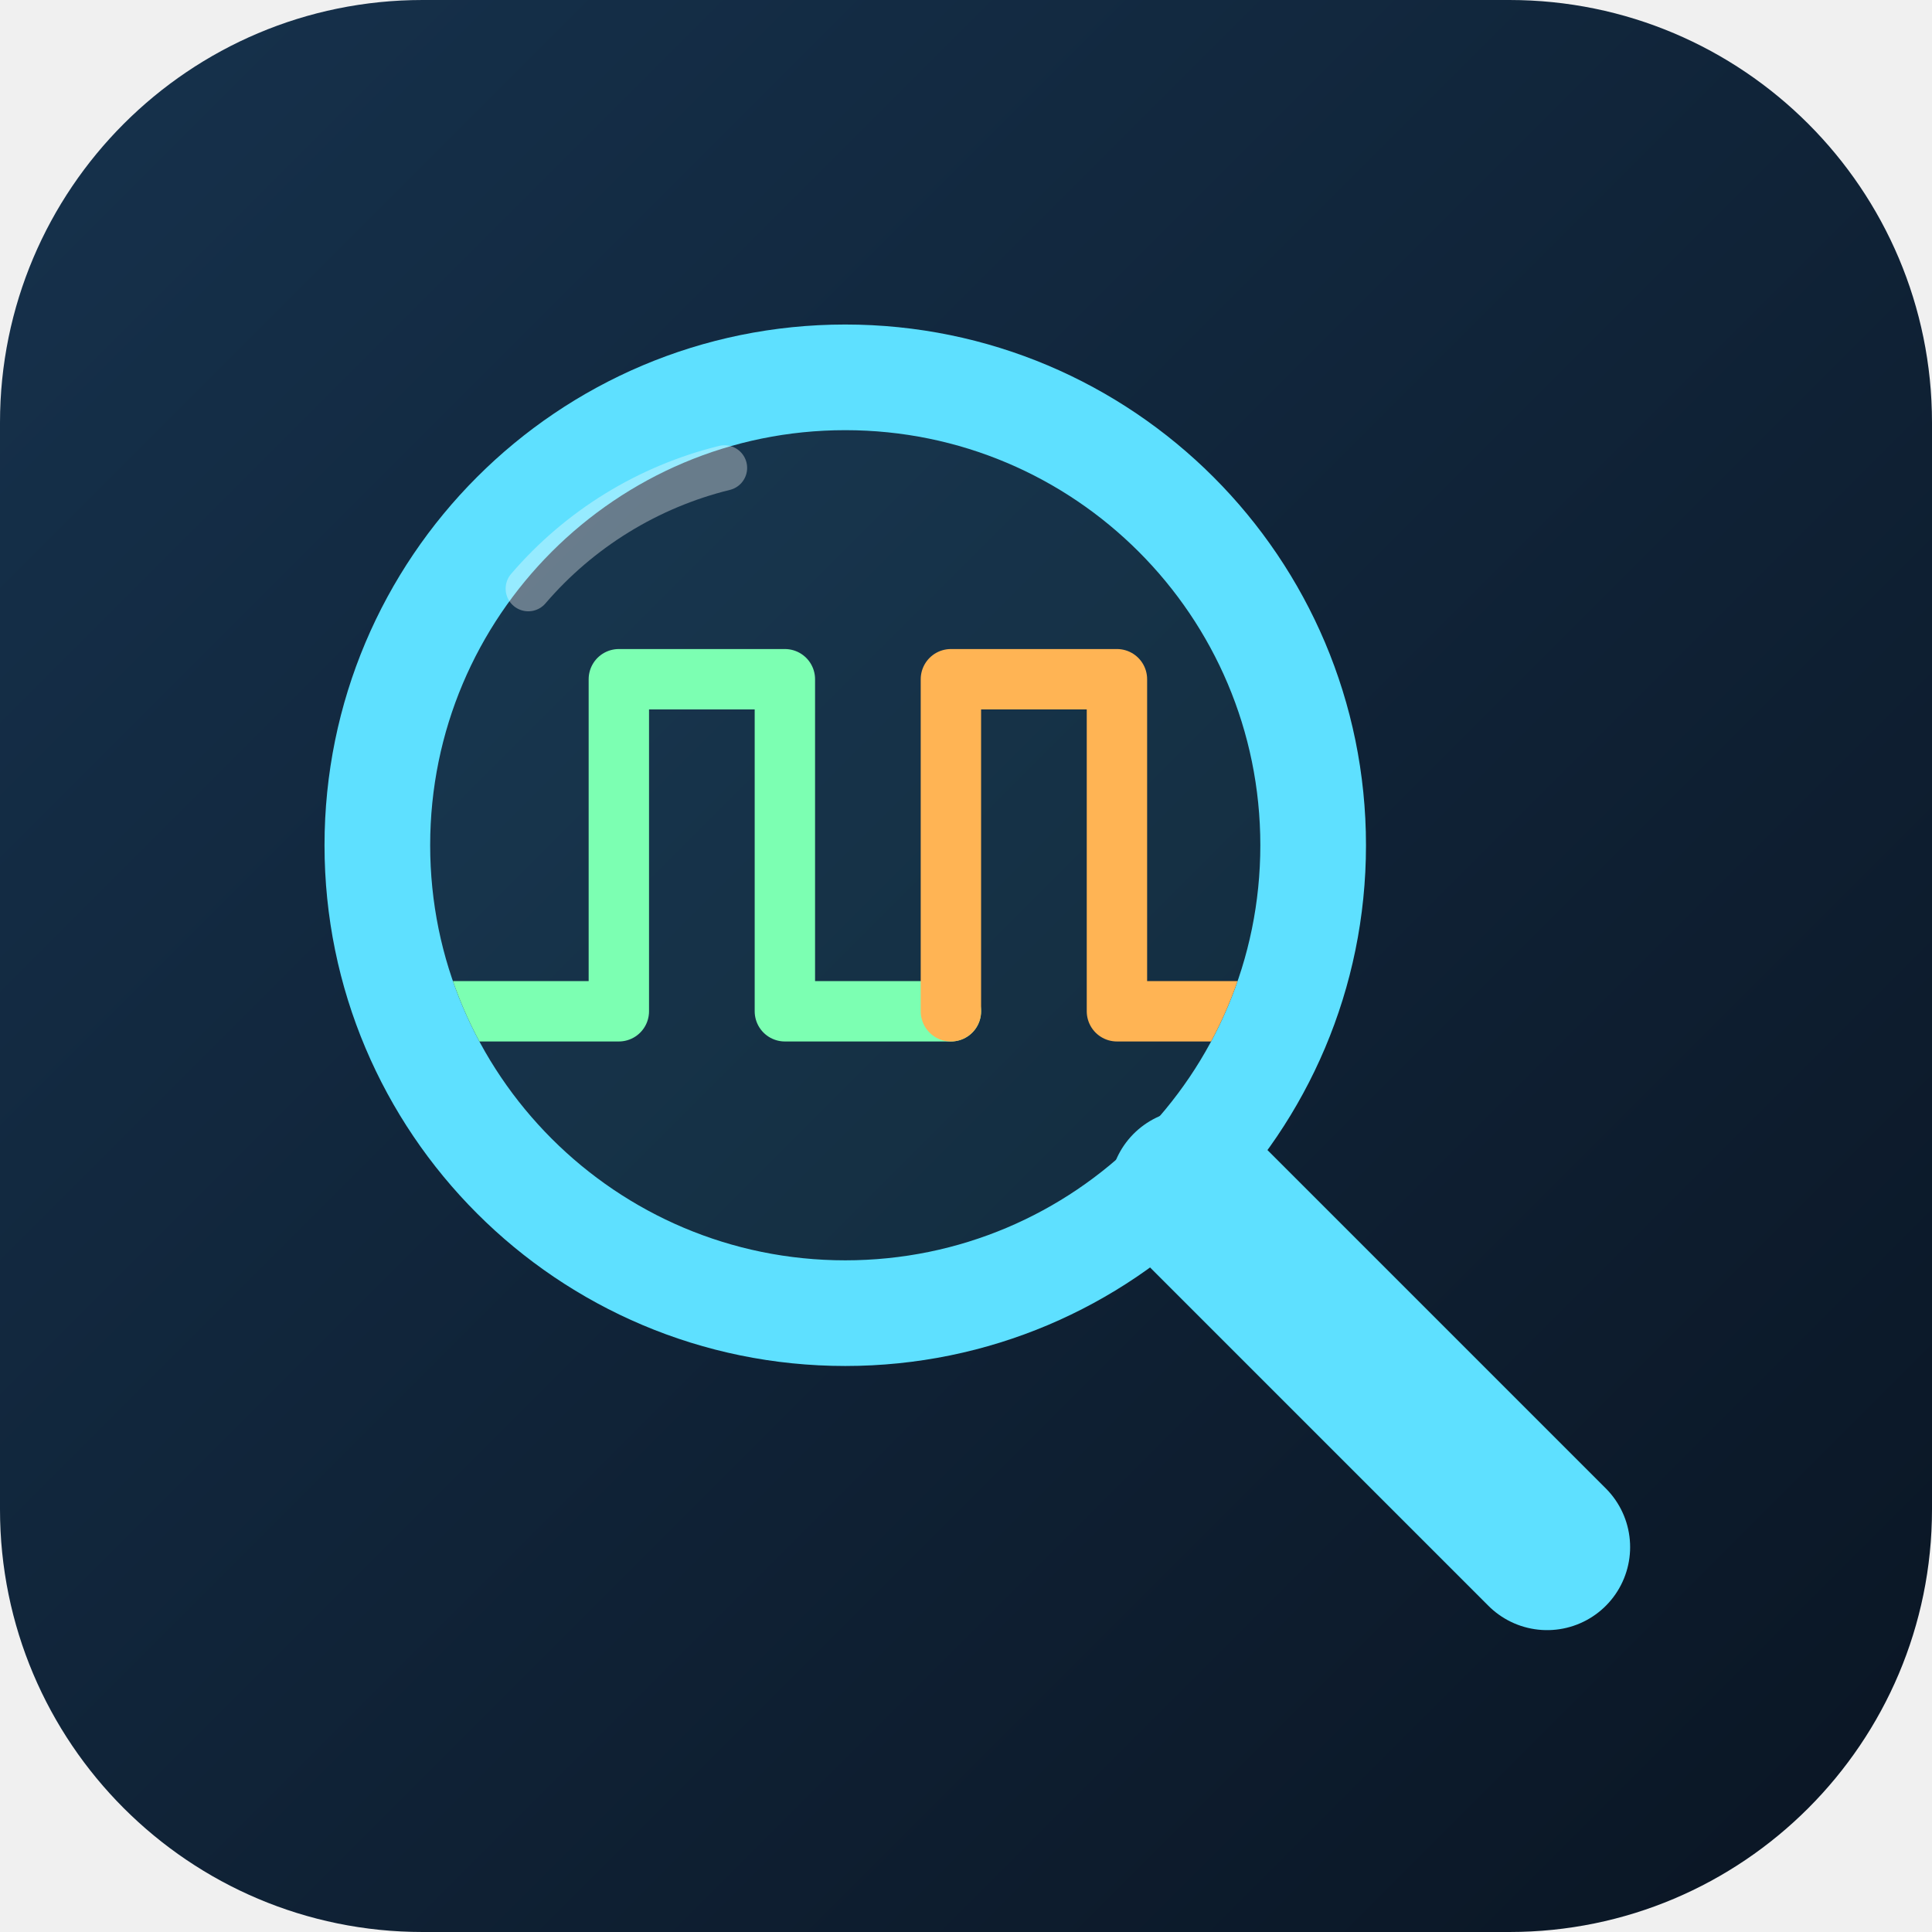
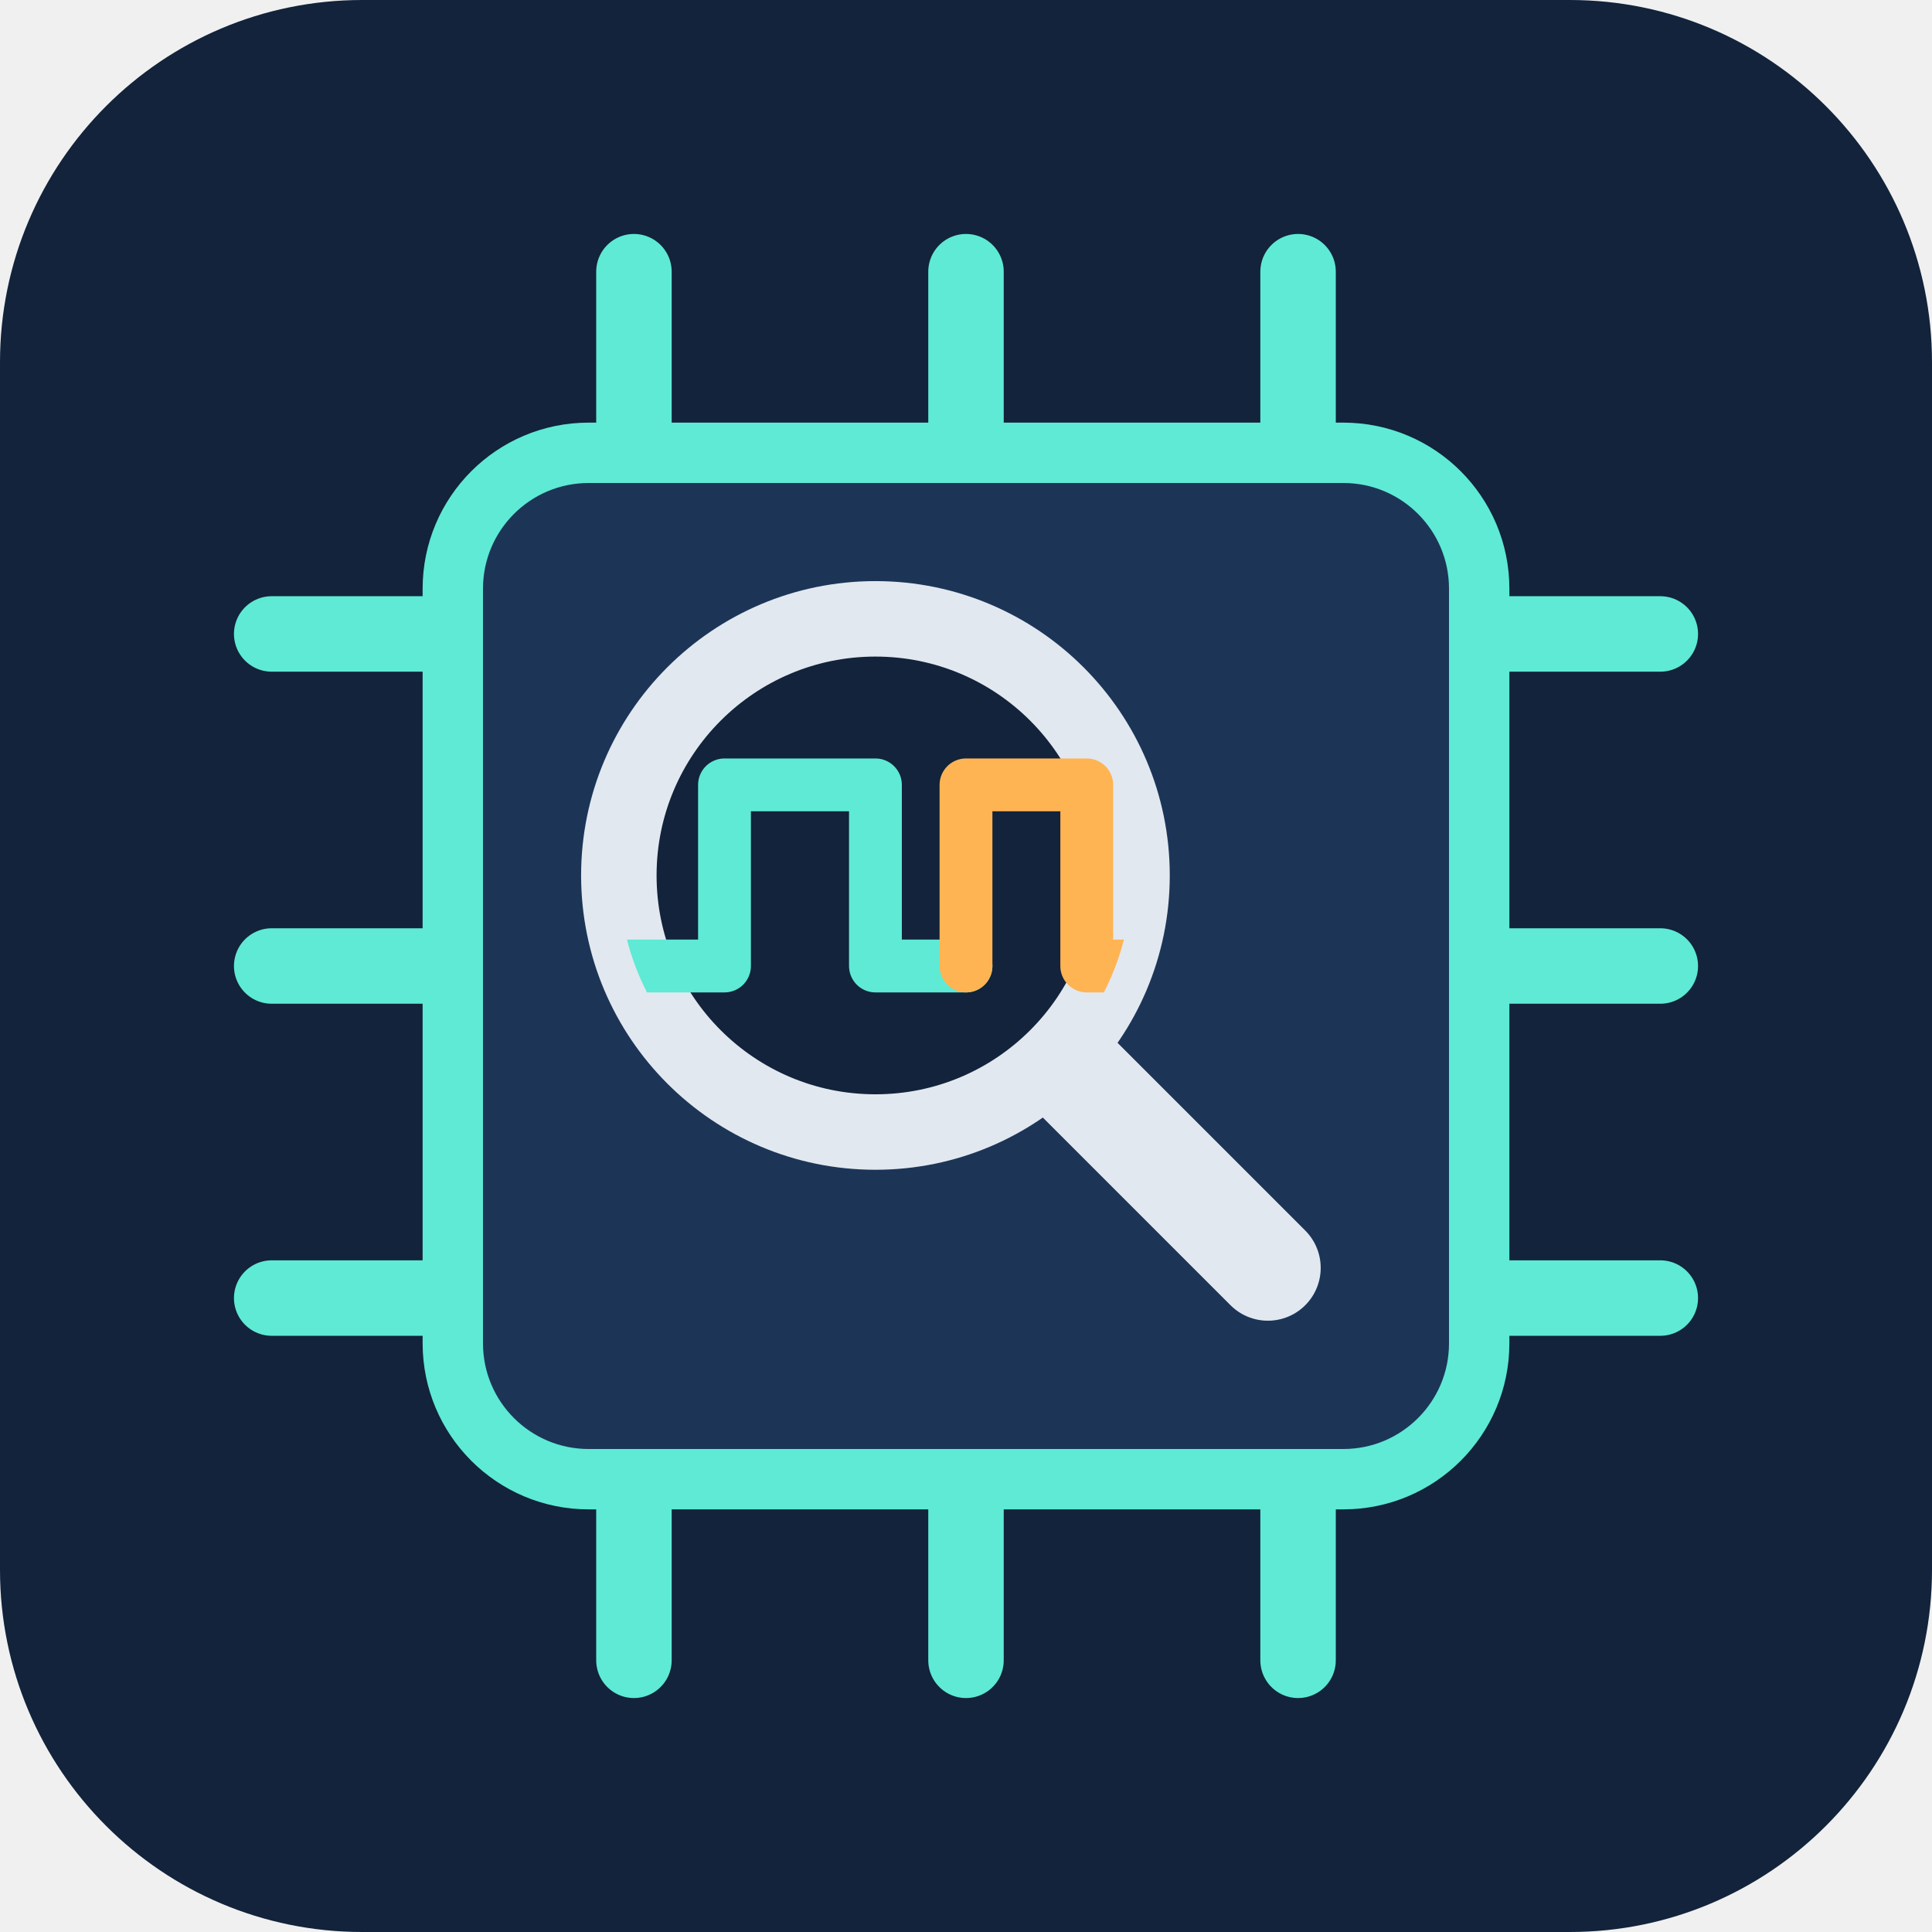
- <svg xmlns="http://www.w3.org/2000/svg" width="256" height="256" viewBox="0 0 256 256" role="img" aria-label="HDL Log Lens">
+ <svg xmlns="http://www.w3.org/2000/svg" viewBox="0 0 128 128" role="img" aria-label="HDL Log Lens">
  <defs>
-     <linearGradient id="bg" x1="0" y1="0" x2="1" y2="1">
-       <stop offset="0" stop-color="#16324d" />
-       <stop offset="1" stop-color="#0a1523" />
-     </linearGradient>
    <clipPath id="lens">
-       <circle cx="112" cy="112" r="55" />
+       <circle cx="58" cy="58" r="17" />
    </clipPath>
  </defs>
-   <rect width="256" height="256" rx="56" fill="url(#bg)" />
-   <circle cx="112" cy="112" r="62" fill="#5ee0ff" fill-opacity="0.07" />
-   <path d="M158 158 L205 205" stroke="#5ee0ff" stroke-width="22" stroke-linecap="round" />
-   <circle cx="112" cy="112" r="62" fill="none" stroke="#5ee0ff" stroke-width="14" />
-   <g clip-path="url(#lens)" fill="none" stroke-width="8" stroke-linejoin="round" stroke-linecap="round">
-     <path d="M60 134 H82 V90 H104 V134 H126" stroke="#7cffb2" />
-     <path d="M126 134 V90 H148 V134 H170" stroke="#ffb454" />
+   <rect width="128" height="128" rx="24" fill="#12233b" />
+   <g stroke="#5eead4" stroke-width="5" stroke-linecap="round">
+     <path d="M42 18v12M64 18v12M86 18v12M42 98v12M64 98v12M86 98v12M18 42h12M18 64h12M18 86h12M98 42h12M98 64h12M98 86h12" />
  </g>
-   <path d="M70 78 A50 50 0 0 1 96 62" fill="none" stroke="#ffffff" stroke-opacity="0.35" stroke-width="6" stroke-linecap="round" />
+   <rect x="30" y="30" width="68" height="68" rx="9" fill="#1c3557" stroke="#5eead4" stroke-width="4" />
+   <path d="M70 70 L84 84" stroke="#e2e8f0" stroke-width="7" stroke-linecap="round" />
+   <circle cx="58" cy="58" r="17" fill="#12233b" stroke="#e2e8f0" stroke-width="5" />
+   <g clip-path="url(#lens)" fill="none" stroke-width="3.5" stroke-linejoin="round" stroke-linecap="round">
+     <path d="M38 64 H48 V52 H58 V64 H64" stroke="#5eead4" />
+     <path d="M64 64 V52 H72 V64 H80" stroke="#ffb454" />
+   </g>
</svg>
